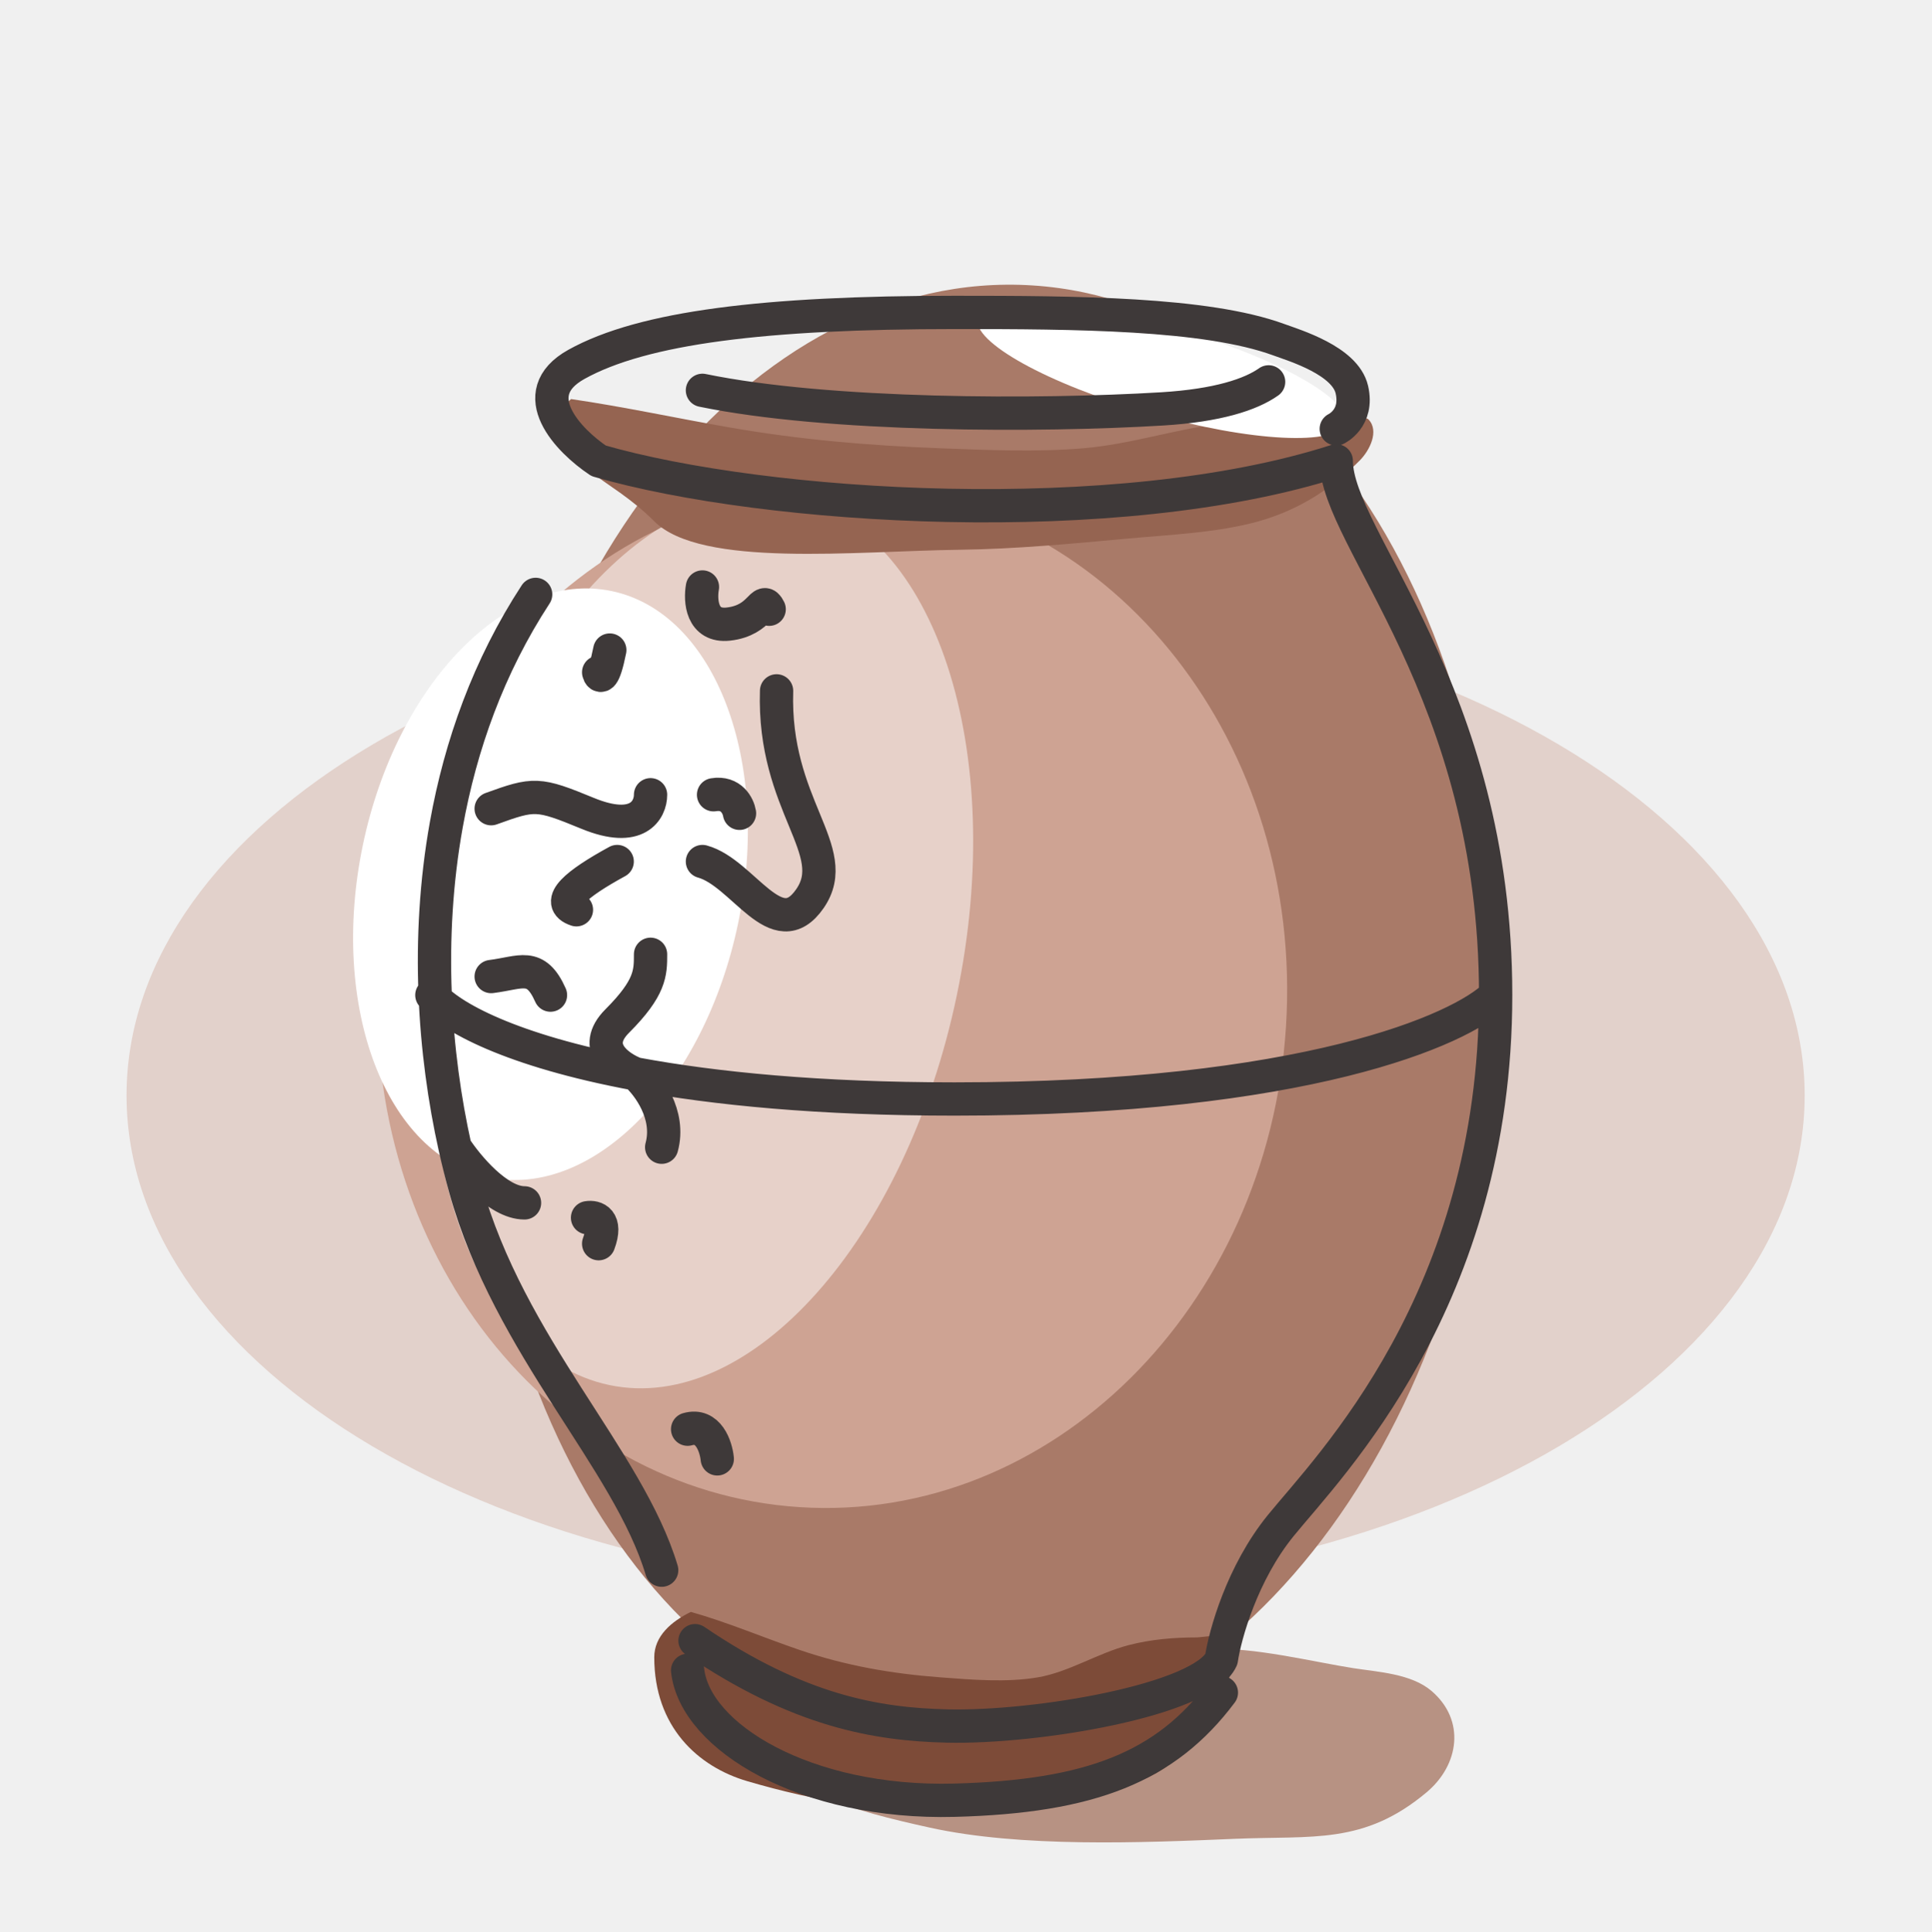
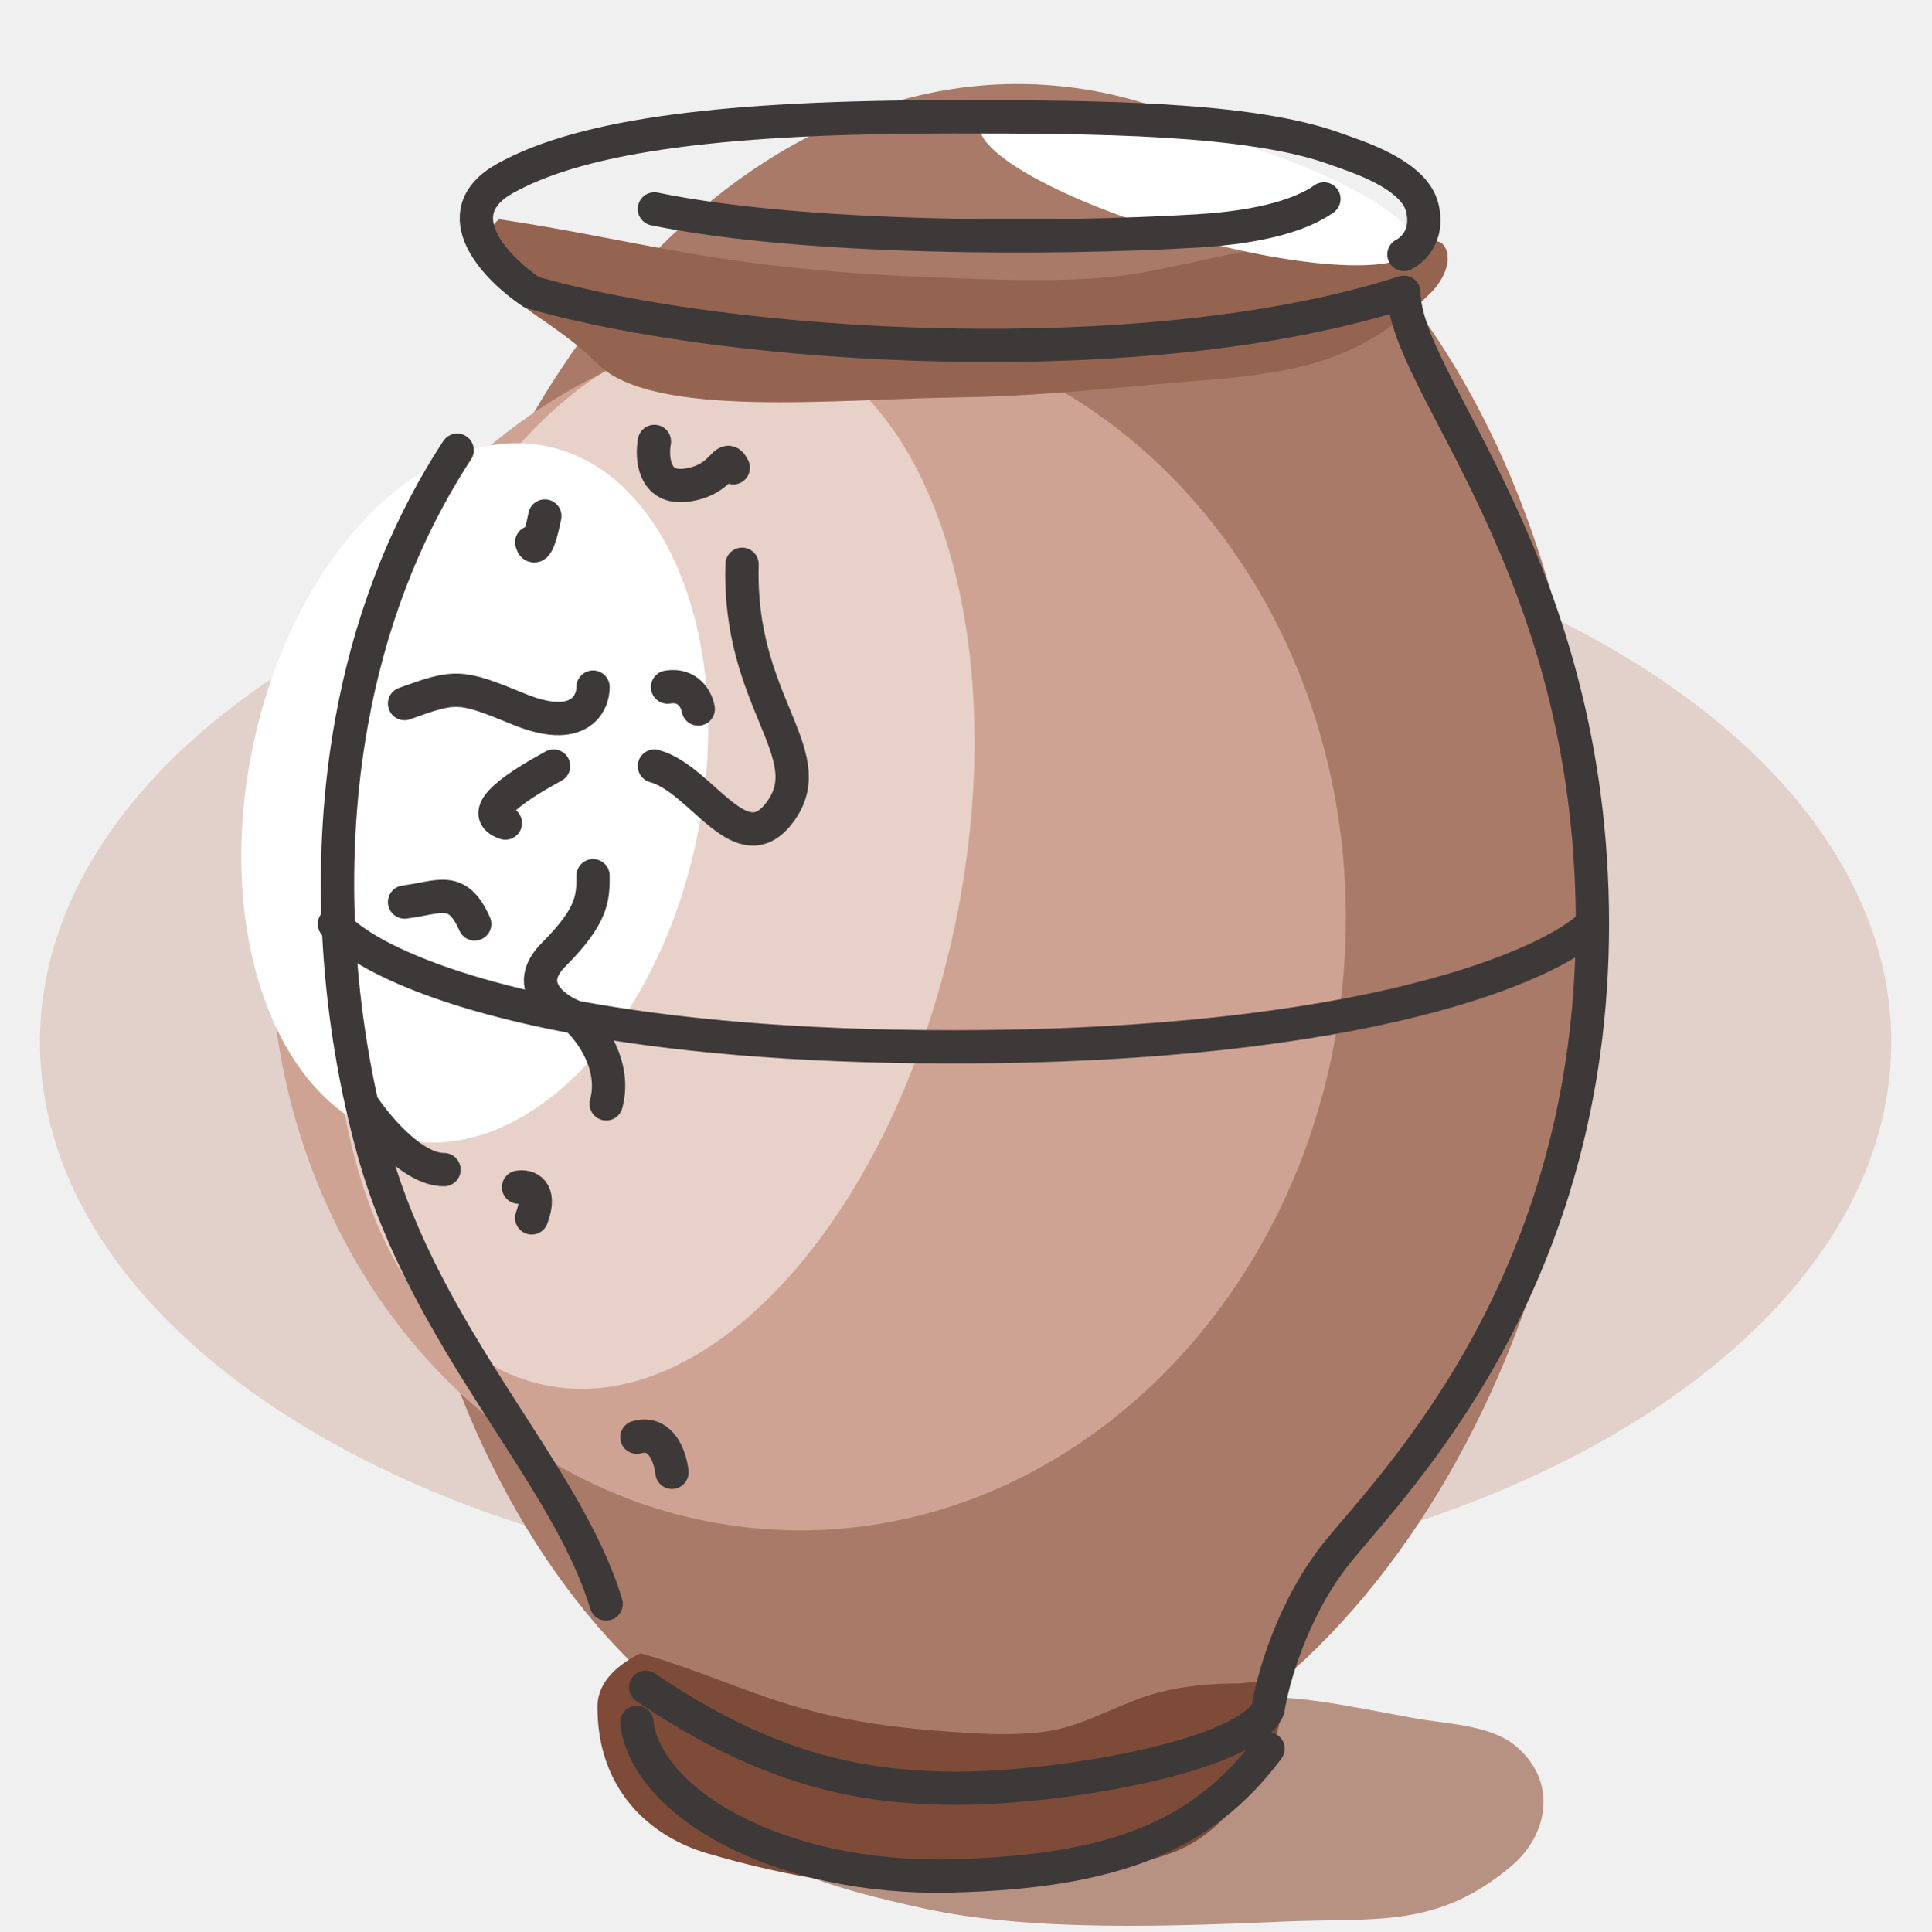
<svg xmlns="http://www.w3.org/2000/svg" width="290" height="290" viewBox="0 0 290 290" fill="none">
-   <path opacity="0.8" d="M122.887 269.535C114.505 265.95 111.251 266.544 106.33 261.671C101.409 256.799 115.113 253.959 120.665 253.278C132.24 251.859 144.252 251.282 155.901 251.09C165.819 250.926 172.11 248.522 181.975 247.701C187.771 247.219 197.421 249.597 203.221 250.498C206.925 251.073 211.934 251.324 214.968 253.924C220.115 258.334 219.111 265.043 214.225 269.141C204.797 277.047 197.149 275.625 185.412 276.125C171.424 276.72 153.314 277.465 139.591 274.436C133.974 273.196 128.226 271.819 122.887 269.535Z" fill="#A97A68" />
-   <ellipse opacity="0.4" cx="145" cy="164.5" rx="126" ry="74.5" fill="#CEA393" />
-   <ellipse rx="76.436" ry="109.588" transform="matrix(0.997977 0.0635764 -0.0634539 0.997985 148.086 152.227)" fill="#A97A68" />
-   <ellipse rx="68.271" ry="76.638" transform="matrix(0.997977 0.0635764 -0.0634539 0.997985 124.975 149.837)" fill="#CEA393" />
-   <ellipse rx="28.782" ry="44.968" transform="matrix(0.978827 0.204687 -0.204308 0.978907 82.6607 132.777)" fill="white" />
-   <ellipse opacity="0.5" rx="39.105" ry="67.979" transform="matrix(0.978827 0.204687 -0.204308 0.978907 105.404 141.443)" fill="white" />
-   <path d="M120.039 247.752C114.609 245.895 109.23 243.596 103.737 242.051C100.821 243.479 98.245 245.68 98.245 248.859C98.245 259.304 104.794 265.296 112.23 267.474C122.474 270.475 132.798 272.235 143.327 271.975C148.936 271.836 154.594 270.785 160.14 269.786C164.547 268.993 169.371 268.609 173.488 266.343C177.927 263.9 181.173 259.281 183.707 254.293C184.711 252.319 185.696 248.439 184.584 246.178C184.102 245.199 180.397 245.883 179.703 245.883C176.277 245.883 172.845 246.169 169.483 247.039C164.865 248.234 160.497 251.094 155.817 251.883C151.151 252.671 145.955 252.237 141.275 251.883C133.967 251.332 127.092 250.163 120.039 247.752Z" fill="#7D4B38" />
-   <path d="M109.505 64.176C101.594 62.797 93.757 61.094 85.761 59.924C84.932 60.542 84.442 61.438 84.442 62.758C84.442 70.682 91.216 71.251 98.245 78.28C105.274 85.309 128.48 82.749 144.138 82.552C152.48 82.447 160.895 81.649 169.143 80.892C175.696 80.29 182.871 79.999 188.993 78.28C195.594 76.426 200.422 72.922 204.191 69.139C205.683 67.641 207.148 64.697 205.495 62.982C204.778 62.239 199.268 62.758 198.236 62.758C193.141 62.758 188.037 62.975 183.038 63.635C176.169 64.542 169.673 66.711 162.714 67.31C155.774 67.908 148.047 67.578 141.087 67.31C130.219 66.892 119.993 66.006 109.505 64.176Z" fill="#956451" />
-   <ellipse rx="28.666" ry="6.658" transform="matrix(0.961511 0.274766 -0.274275 0.961651 174.389 55.6224)" fill="white" />
-   <path d="M103.255 250.829C104.368 260.857 121.011 270.916 143.33 270.329C163.839 269.788 175.057 265.314 183.406 254.171M104.368 246.371C119.953 256.957 131.645 258.933 142.217 259.186C155.624 259.506 180.623 255.286 183.406 249.157C183.962 245.443 186.523 236.231 192.311 229.1C199.547 220.186 224.594 195.114 224.594 149.429M224.594 149.429C224.594 103.743 200.66 80.9 200.66 69.2C167.821 79.786 114.943 76.443 89.896 69.2C85.444 66.229 78.542 59.171 86.557 54.714C96.576 49.143 114.943 46.914 143.33 46.914C161.419 46.914 181.092 47.012 192 51C194.44 51.892 201.992 54.15 203 58.5C204.007 62.85 200.66 64.4 200.66 64.4M224.594 149.429C219.399 154.629 195.874 165.029 143.33 165.029C123.021 165.029 107.325 163.475 95.462 161.268M64.849 149.429C67.467 152.619 76.635 157.766 95.462 161.268M99.359 235.786C94.349 219.071 76.538 202.357 69.859 178.4C69.311 176.436 68.797 174.39 68.325 172.271M80.434 89.257C73.353 100.098 69.155 111.953 67.024 123.8C63.927 141.019 65.197 158.221 68.325 172.271M105.481 58.614C124.406 62.514 156.132 62.514 174.5 61.4C182.832 60.895 187.817 59.241 190.5 57.344M116.613 103.743C116.057 121.014 126.632 127.7 121.623 134.943C116.613 142.186 111.604 131.043 105.481 129.371M111.047 122.129C110.862 121.014 109.823 118.897 107.151 119.343M92.679 129.371C86.557 132.714 83.217 135.5 86.557 136.614M97.689 119.343C97.689 121.571 95.796 125.249 88.227 122.129C80.765 119.053 80.225 119.096 73.755 121.437M73.755 146.643C78.208 146.086 80.434 144.414 82.66 149.429M95.462 161.268C92.865 160.293 88.672 157.34 92.679 153.329C97.689 148.314 97.689 146.086 97.689 143.3M95.462 161.268C97.318 162.893 100.694 167.369 99.359 172.271M89.896 100.957C90.082 101.7 90.675 102.071 91.566 97.614M105.481 88.143C105.11 90.186 105.37 94.16 109.377 93.714C114.387 93.157 114.387 89.257 115.5 91.486M68.325 172.271C70.135 175.057 74.757 180.629 78.764 180.629M88.227 182.857C89.34 182.671 91.232 183.191 89.896 186.757M107.708 219.071C107.522 217.214 106.372 213.723 103.255 214.614" stroke="#3E3939" stroke-width="5" stroke-linecap="round" stroke-linejoin="round" />
+   <g clip-path="url(#clip0)">
+     <path opacity="0.8" d="M118.85 280.758C108.938 276.519 105.091 277.221 99.272 271.461C93.452 265.7 109.658 262.342 116.223 261.537C129.911 259.859 144.115 259.176 157.891 258.949C169.62 258.756 177.059 255.913 188.724 254.943C195.579 254.373 206.99 257.185 213.849 258.25C218.229 258.93 224.152 259.226 227.741 262.301C233.827 267.515 232.639 275.447 226.861 280.292C215.712 289.64 206.669 287.959 192.789 288.55C176.248 289.254 154.832 290.134 138.604 286.553C131.961 285.087 125.165 283.459 118.85 280.758Z" fill="#A97A68" />
+     <ellipse opacity="0.4" cx="145" cy="156.5" rx="139" ry="82.5" fill="#CEA393" />
+     <ellipse rx="90.389" ry="129.573" transform="matrix(0.997978 0.0635669 -0.0634634 0.997984 148.649 142.058)" fill="#A97A68" />
+     <ellipse rx="80.734" ry="90.614" transform="matrix(0.997978 0.0635669 -0.0634634 0.997984 121.32 139.231)" fill="#CEA393" />
+     <ellipse rx="34.035" ry="53.169" transform="matrix(0.978834 0.204658 -0.204337 0.978901 71.2815 119.061)" fill="white" />
+     <ellipse opacity="0.5" rx="46.243" ry="80.377" transform="matrix(0.978834 0.204658 -0.204337 0.978901 98.1761 129.308)" fill="white" />
+     <path d="M115.483 255.003C109.061 252.807 102.701 250.088 96.204 248.262C92.757 249.95 89.71 252.553 89.71 256.311C89.71 268.661 97.455 275.747 106.248 278.322C118.362 281.87 130.571 283.95 143.021 283.643C149.654 283.479 156.346 282.236 162.904 281.055C168.115 280.117 173.82 279.664 178.688 276.984C183.937 274.095 187.776 268.634 190.773 262.737C191.959 260.402 193.124 255.815 191.809 253.142C191.24 251.984 186.858 252.793 186.038 252.793C181.987 252.793 177.928 253.131 173.953 254.159C168.491 255.573 163.326 258.954 157.792 259.887C152.273 260.819 146.13 260.305 140.595 259.887C131.954 259.235 123.823 257.854 115.483 255.003Z" fill="#7D4B38" />
+     <path d="M103.026 37.95C93.671 36.319 84.403 34.306 74.948 32.922C73.968 33.653 73.388 34.712 73.388 36.273C73.388 45.642 81.398 46.315 89.711 54.626C98.023 62.937 125.465 59.91 143.981 59.677C153.845 59.553 163.797 58.609 173.55 57.714C181.3 57.002 189.784 56.658 197.023 54.626C204.83 52.434 210.539 48.291 214.996 43.817C216.761 42.046 218.493 38.566 216.538 36.538C215.691 35.66 209.174 36.273 207.954 36.273C201.929 36.273 195.893 36.53 189.981 37.31C181.859 38.382 174.177 40.947 165.948 41.656C157.74 42.362 148.603 41.972 140.373 41.656C127.521 41.161 115.429 40.113 103.026 37.95Z" fill="#956451" />
+     <ellipse rx="33.898" ry="7.873" transform="matrix(0.961522 0.274728 -0.274313 0.96164 179.754 27.8361)" fill="white" />
+     <path d="M95.635 258.641C96.951 270.498 116.632 282.392 143.025 281.697C167.278 281.058 180.543 275.768 190.416 262.593M96.951 253.371C115.381 265.887 129.207 268.223 141.709 268.522C157.563 268.901 187.125 263.91 190.416 256.664C191.074 252.273 194.102 241.381 200.947 232.949C209.504 222.41 239.123 192.766 239.123 138.749M239.123 138.749C239.123 84.732 210.821 57.723 210.821 43.89C171.986 56.406 109.457 52.453 79.838 43.89C74.572 40.376 66.41 32.032 75.888 26.762C87.736 20.175 109.457 17.54 143.025 17.54C164.416 17.54 187.68 17.655 200.579 22.371C203.464 23.425 212.395 26.095 213.587 31.238C214.778 36.382 210.821 38.214 210.821 38.214M239.123 138.749C232.98 144.897 205.16 157.194 143.025 157.194C119.009 157.194 100.447 155.357 86.42 152.748M50.218 138.749C53.314 142.521 64.155 148.607 86.42 152.748M91.027 240.854C85.103 221.092 64.041 201.33 56.142 173.004C55.495 170.681 54.887 168.262 54.329 165.757M68.648 67.605C60.274 80.422 55.31 94.439 52.79 108.447C49.128 128.805 50.629 149.145 54.329 165.757M98.267 31.374C120.646 35.985 158.164 35.985 179.885 34.667C189.738 34.07 195.633 32.115 198.805 29.871M111.431 84.732C110.773 105.153 123.279 113.058 117.355 121.622C111.431 130.185 105.508 117.01 98.267 115.034M104.849 106.47C104.63 105.153 103.401 102.65 100.242 103.177M83.129 115.034C75.888 118.987 71.939 122.28 75.888 123.598M89.052 103.177C89.052 105.812 86.814 110.159 77.863 106.47C69.039 102.834 68.401 102.885 60.75 105.653M60.75 135.455C66.015 134.796 68.648 132.82 71.281 138.749M86.42 152.748C83.348 151.595 78.389 148.103 83.129 143.36C89.052 137.431 89.052 134.796 89.052 131.503M86.42 152.748C88.614 154.669 92.607 159.961 91.027 165.757M79.838 81.438C80.057 82.317 80.759 82.756 81.812 77.486M98.267 66.287C97.829 68.702 98.136 73.401 102.875 72.874C108.799 72.216 108.799 67.605 110.115 70.24M54.329 165.757C56.469 169.051 61.934 175.639 66.673 175.639M77.863 178.274C79.179 178.054 81.417 178.669 79.838 182.885M100.9 221.092C100.681 218.896 99.32 214.768 95.635 215.822" stroke="#3E3939" stroke-width="5" stroke-linecap="round" stroke-linejoin="round" />
+   </g>
+   <defs>
+     <clipPath id="clip0">
+       <rect width="290" height="290" fill="white" />
+     </clipPath>
+   </defs>
</svg>
